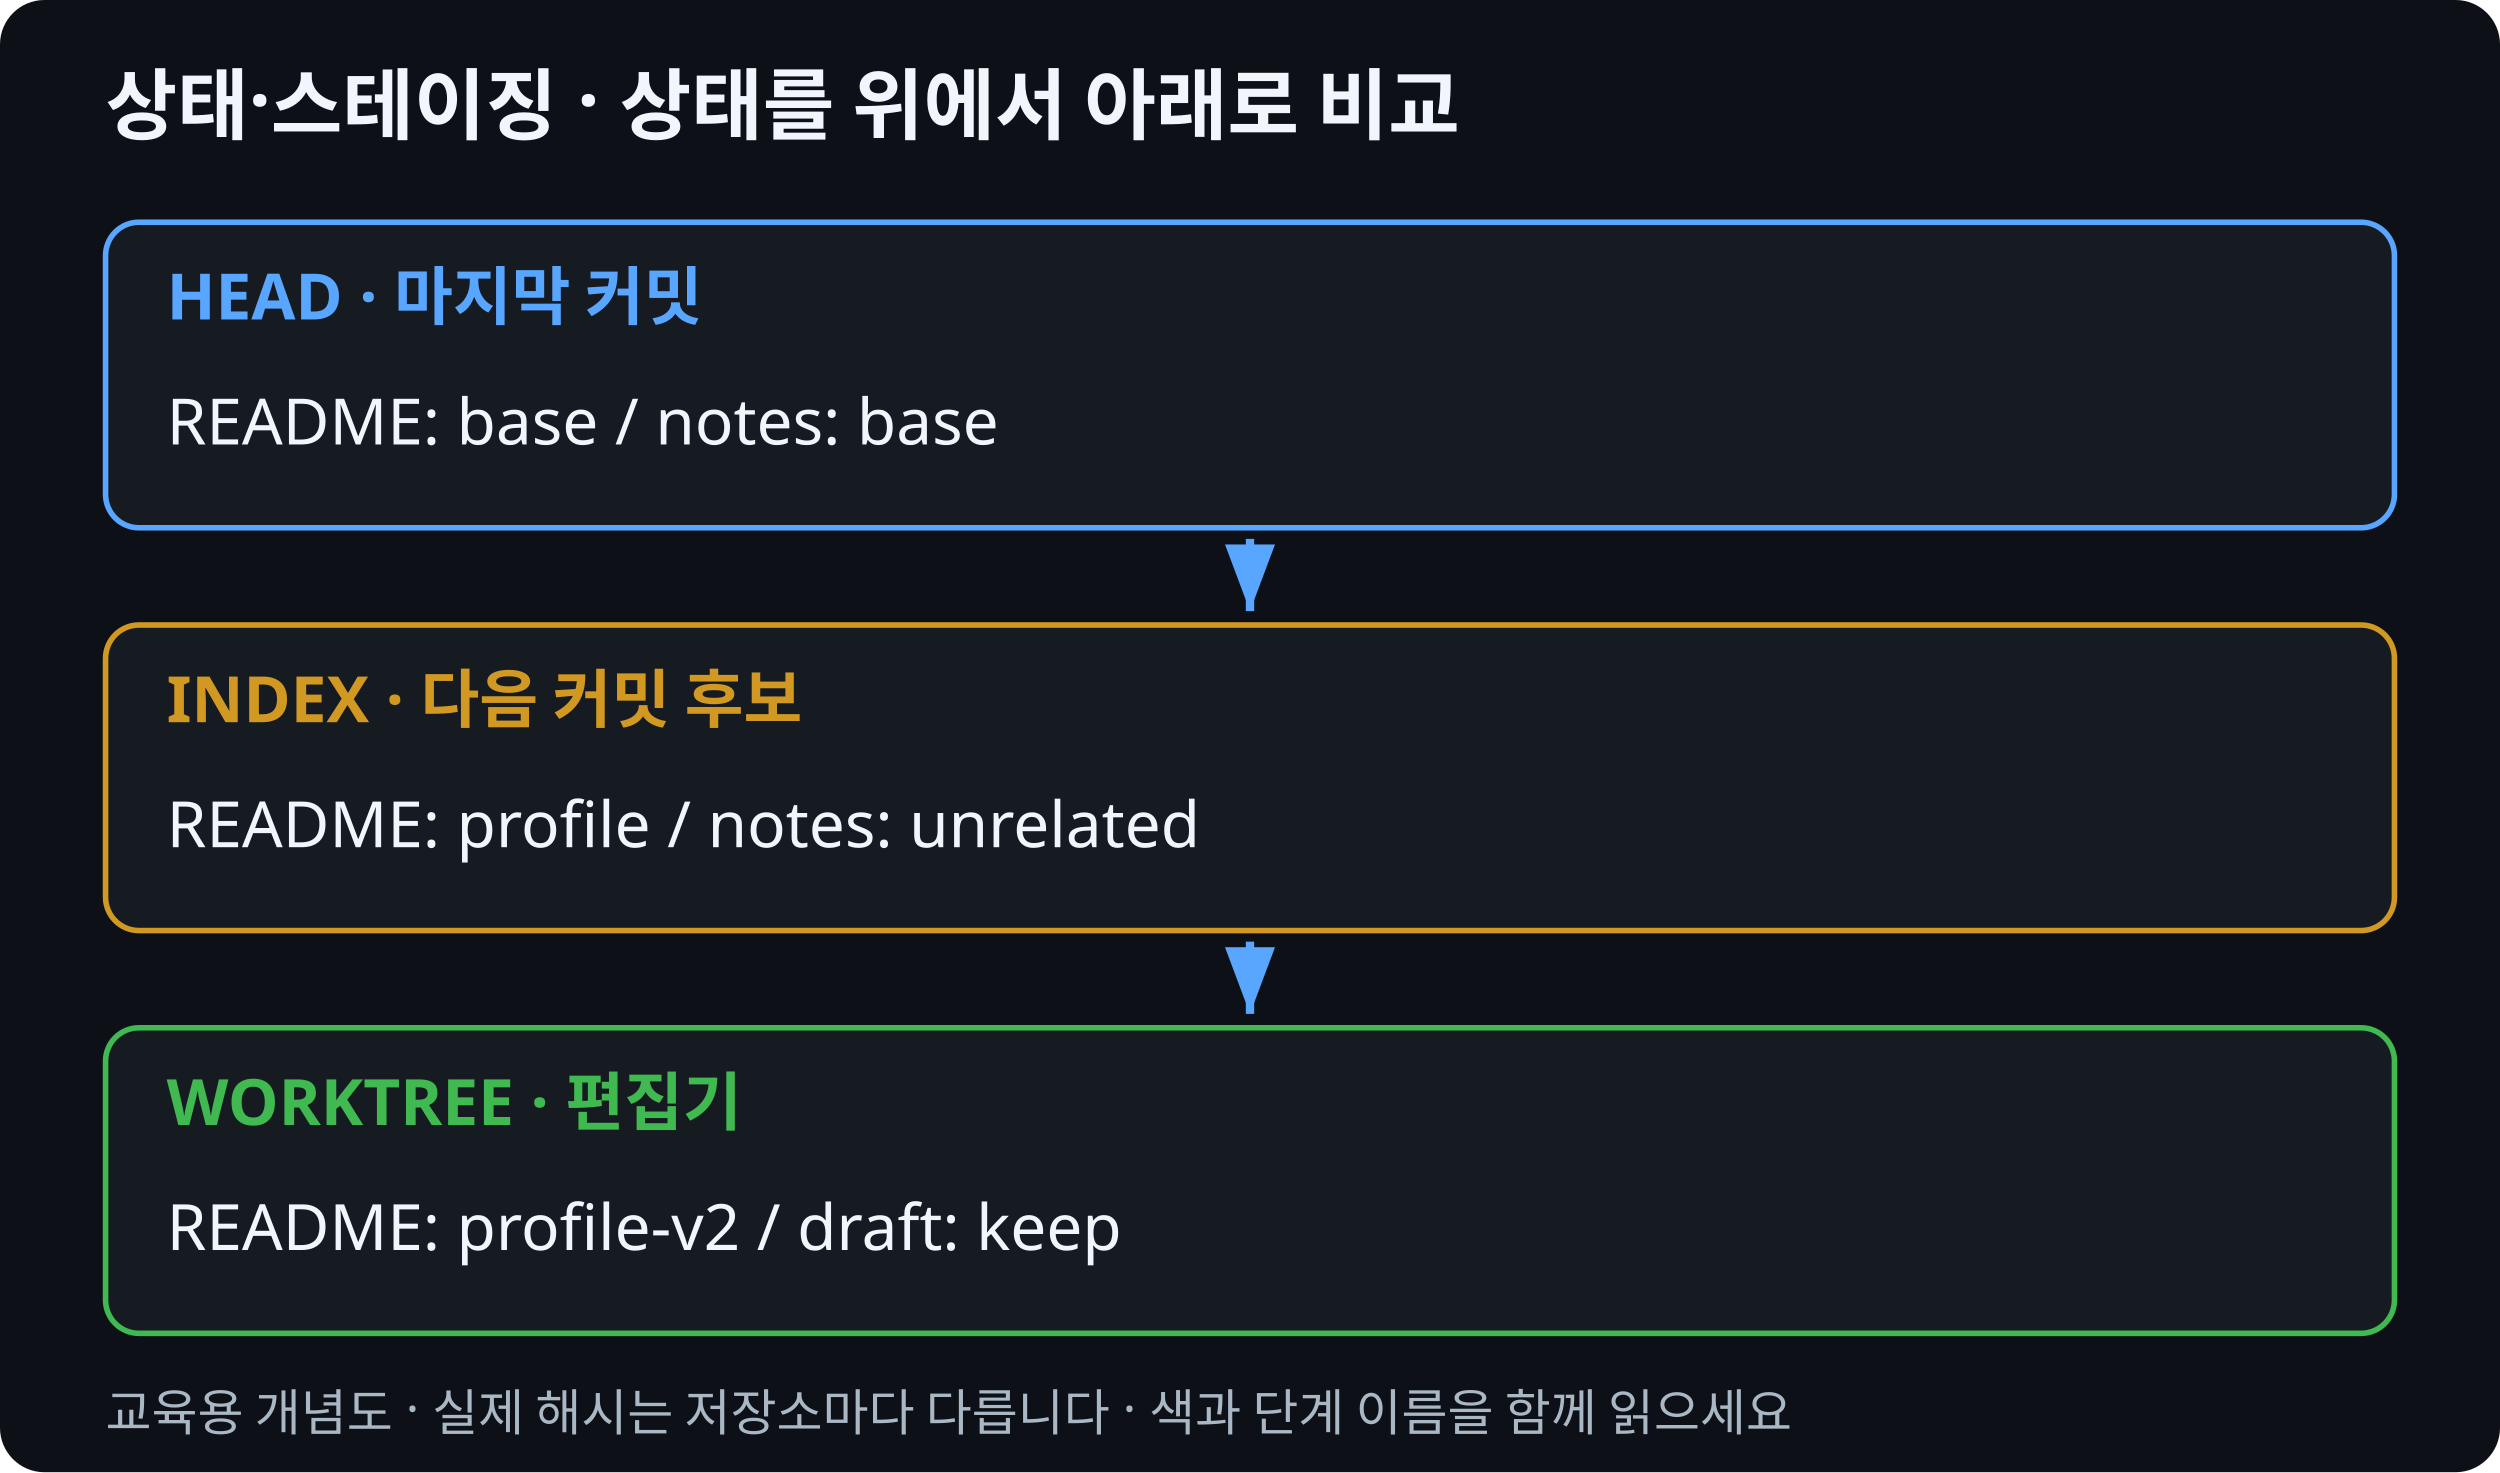
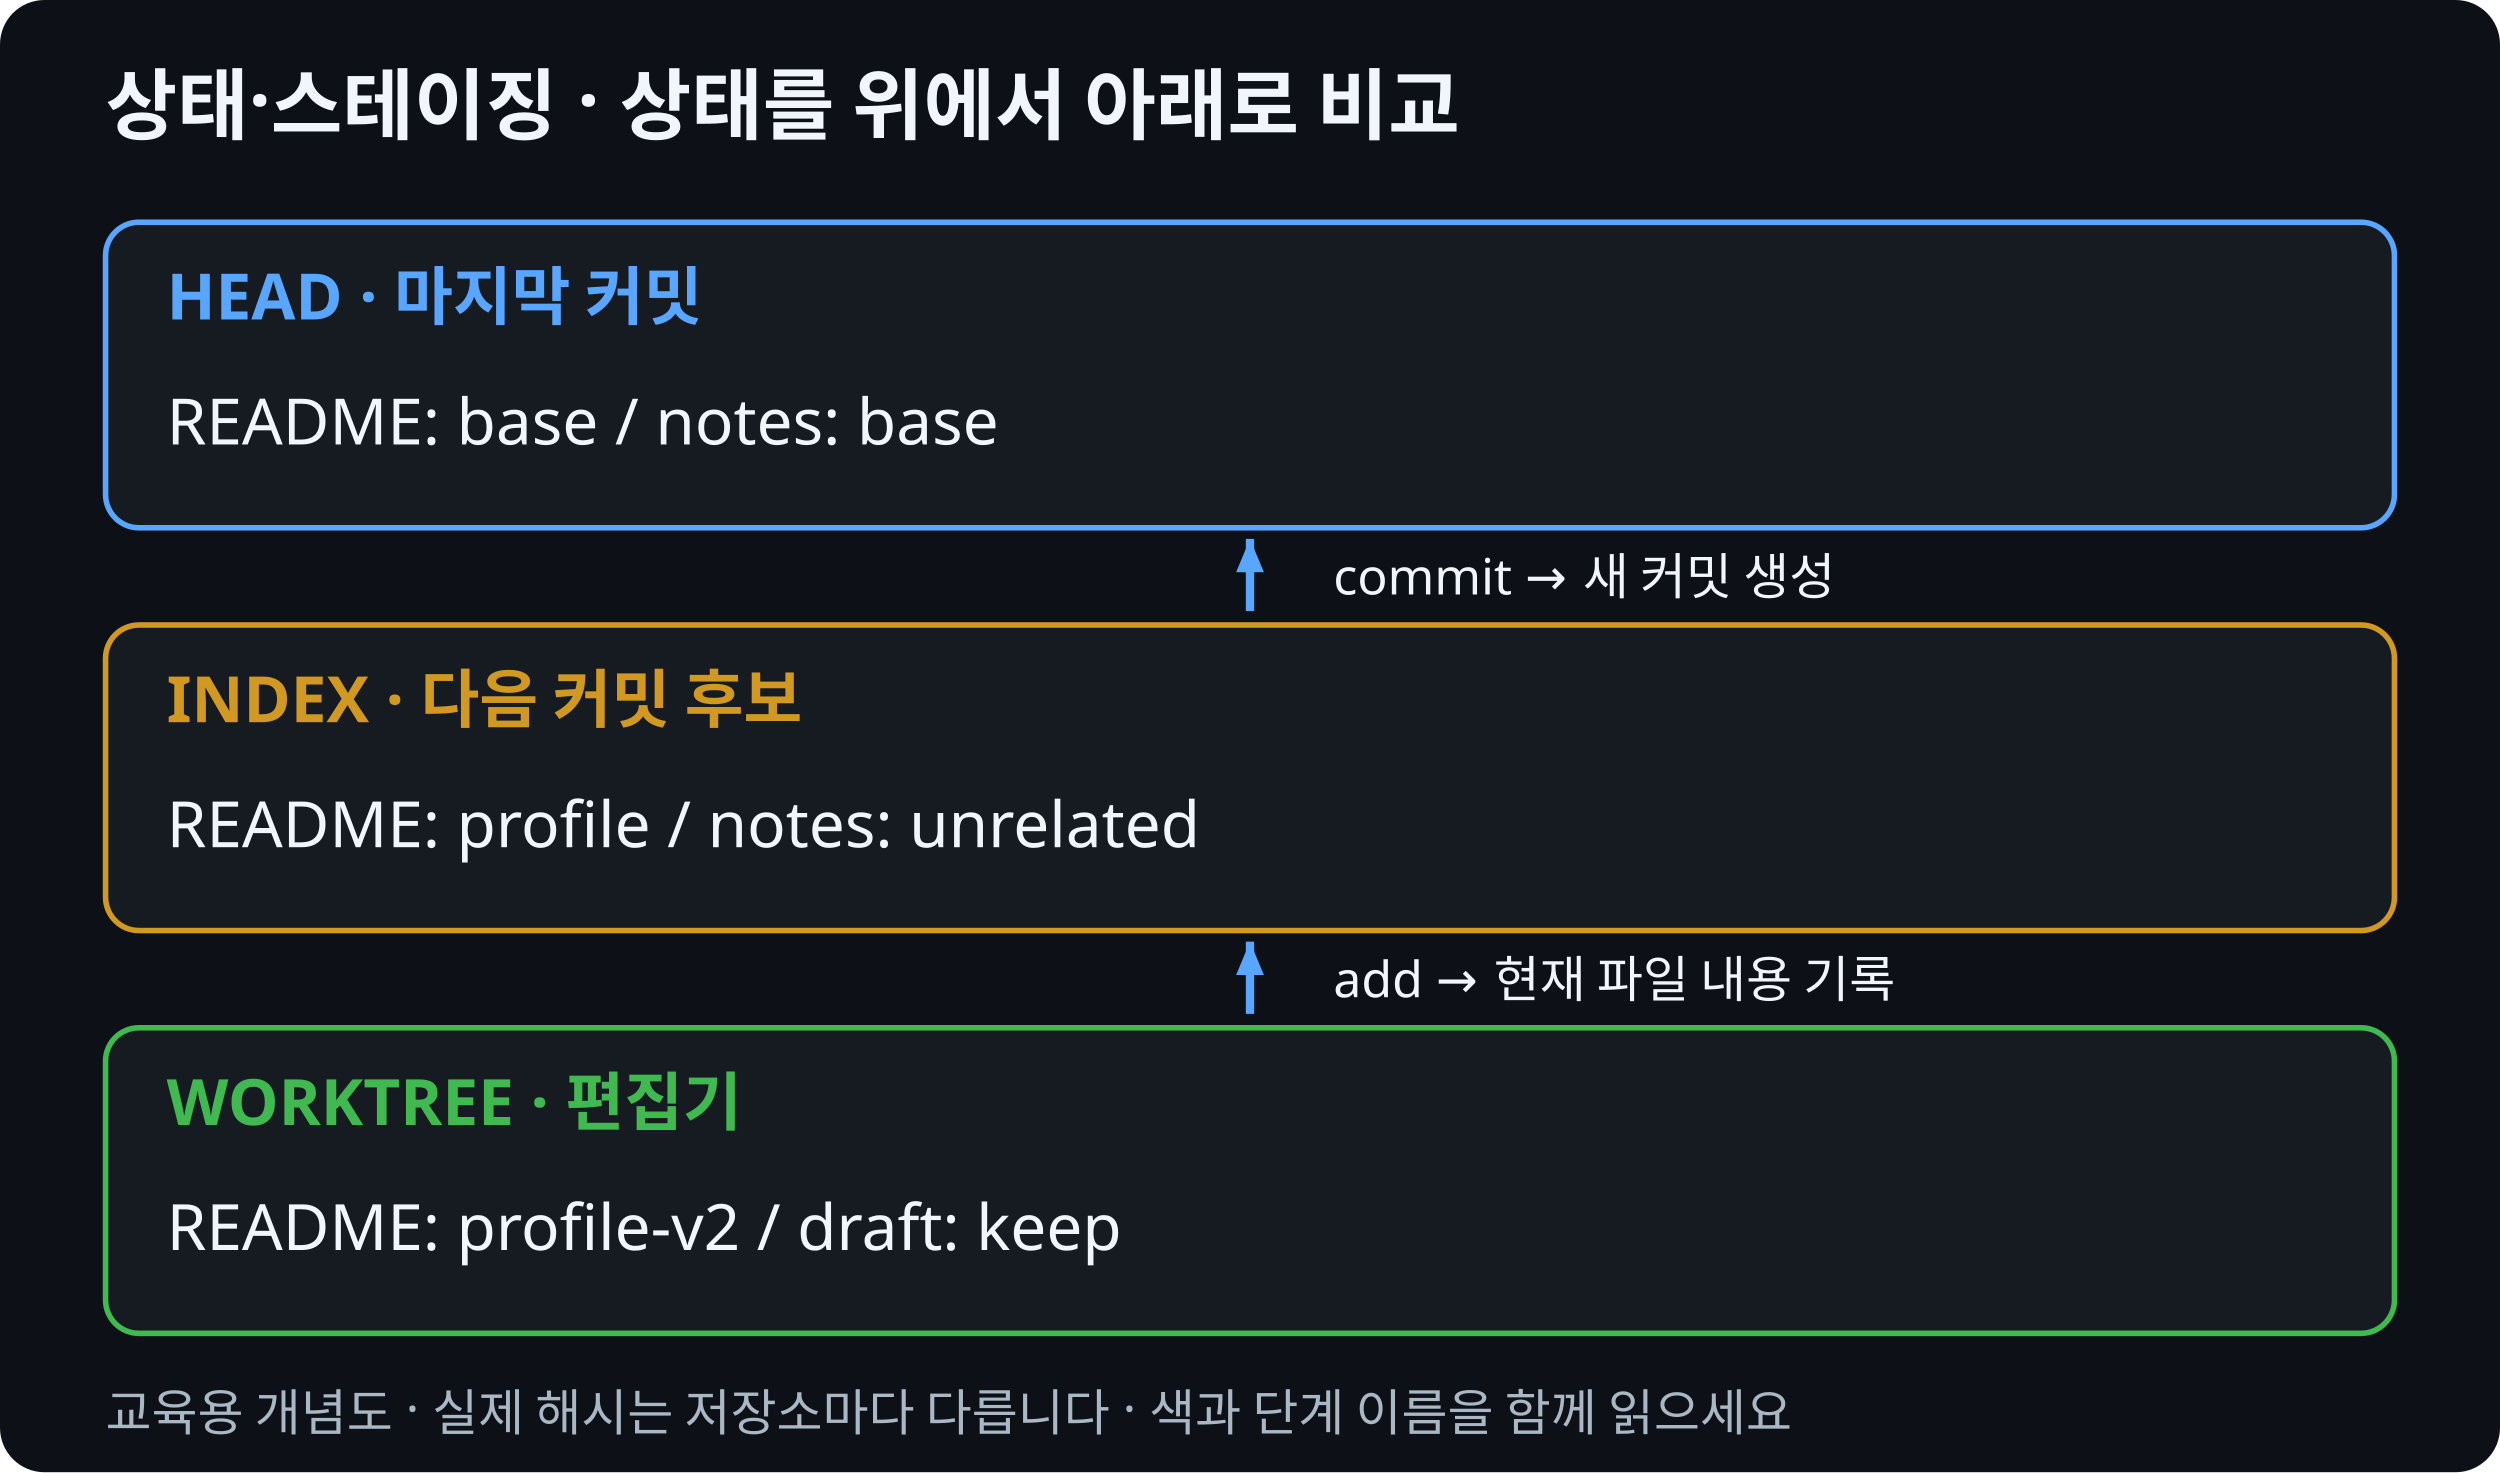
<svg xmlns="http://www.w3.org/2000/svg" viewBox="0 0 900 530" role="img" aria-labelledby="title desc">
  <rect width="900" height="530" rx="16" fill="#0d1117" />
  <text x="38" y="48" fill="#f0f6fc" font-family="sans-serif" font-size="28" font-weight="bold">상태·스테이징 · 상태를 위에서 아래로 비교</text>
  <defs>
-     <marker id="arrow" markerWidth="10" markerHeight="10" refX="8" refY="3" orient="auto">
-       <path d="M0,0 L8,3 L0,6" fill="#58a6ff" />
+     <marker id="arrow" markerUnits="userSpaceOnUse" viewBox="0 0 12 10" markerWidth="12" markerHeight="10" refX="12" refY="5" orient="auto">
+       <path d="M0 0 L12 5 L0 10 Z" fill="#58a6ff" stroke="none" />
    </marker>
  </defs>
  <rect x="38" y="80" width="824" height="110" rx="12" fill="#161b22" stroke="#58a6ff" stroke-width="2" />
  <text x="60" y="115" font-size="23" font-family="sans-serif" font-weight="bold" fill="#58a6ff">HEAD · 마지막 커밋</text>
  <text x="60" y="160" font-size="23" font-family="sans-serif" fill="#f0f6fc">README: base / notes: base</text>
-   <path d="M450 194 V220" stroke="#58a6ff" stroke-width="3" marker-end="url(#arrow)" />
+   <path d="M450 220 V194" stroke="#58a6ff" stroke-width="3" marker-end="url(#arrow)" />
+   <text x="480" y="214" fill="#f0f6fc" font-family="sans-serif" font-size="18">commit → 새 커밋 생성</text>
  <rect x="38" y="225" width="824" height="110" rx="12" fill="#161b22" stroke="#d29922" stroke-width="2" />
  <text x="60" y="260" font-size="23" font-family="sans-serif" font-weight="bold" fill="#d29922">INDEX · 다음 커밋 후보</text>
  <text x="60" y="305" font-size="23" font-family="sans-serif" fill="#f0f6fc">README: profile / notes: unrelated</text>
-   <path d="M450 339 V365" stroke="#58a6ff" stroke-width="3" marker-end="url(#arrow)" />
+   <path d="M450 365 V339" stroke="#58a6ff" stroke-width="3" marker-end="url(#arrow)" />
+   <text x="480" y="359" fill="#f0f6fc" font-family="sans-serif" font-size="18">add → 현재 파일 내용 기록</text>
  <rect x="38" y="370" width="824" height="110" rx="12" fill="#161b22" stroke="#3fb950" stroke-width="2" />
  <text x="60" y="405" font-size="23" font-family="sans-serif" font-weight="bold" fill="#3fb950">WORKTREE · 편집기</text>
  <text x="60" y="450" font-size="23" font-family="sans-serif" fill="#f0f6fc">README: profile-v2 / draft: keep</text>
  <text x="38" y="515" fill="#aab7c4" font-family="sans-serif" font-size="18">교육용 개념도 · 실제 해시는 저장소마다 다릅니다 · 색과 단계 이름을 함께 읽으세요</text>
</svg>
